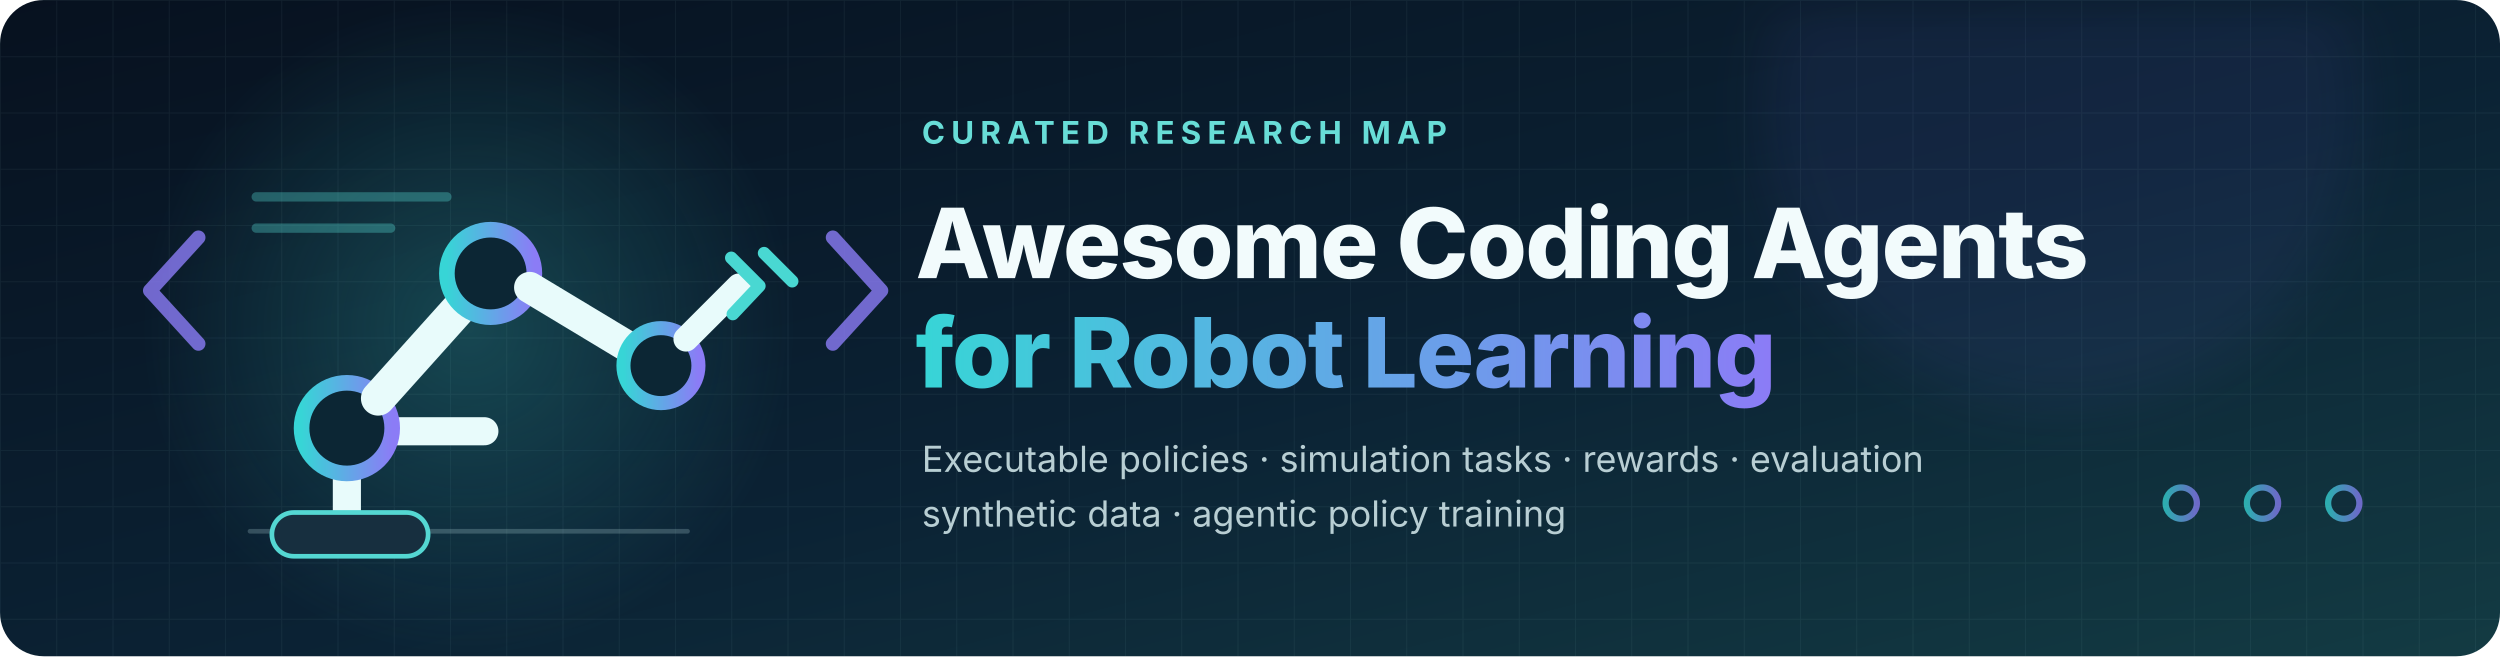
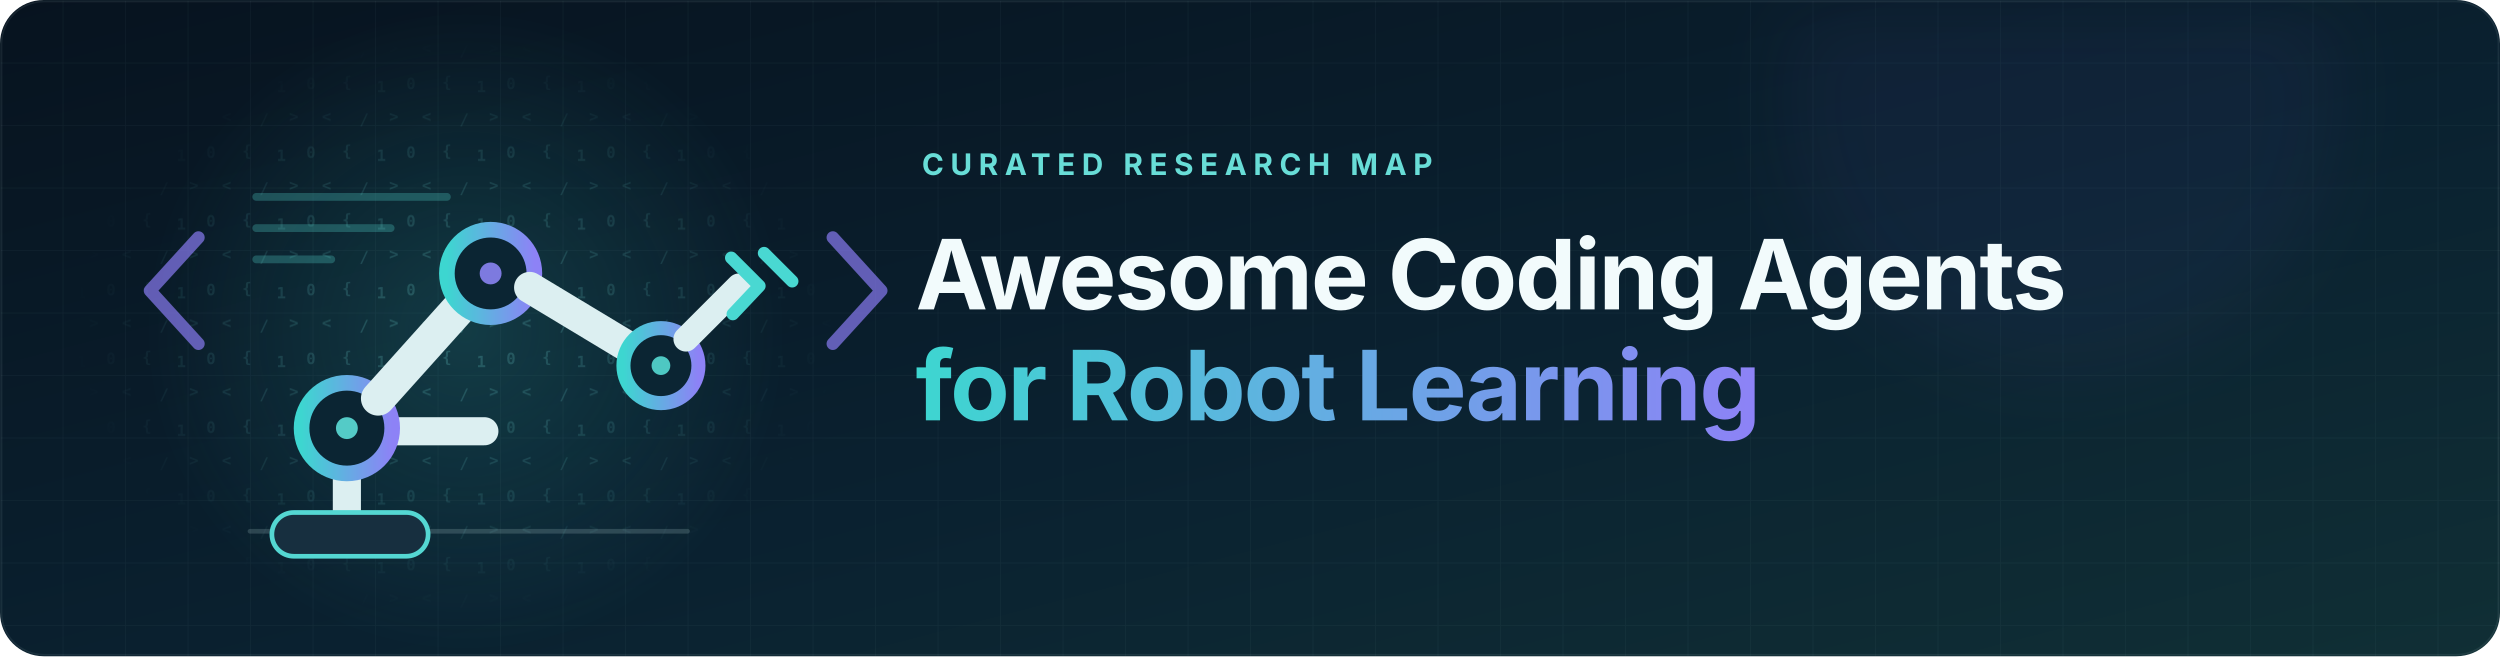
<svg xmlns="http://www.w3.org/2000/svg" viewBox="0 0 1600 420" role="img" aria-labelledby="title desc">
  <defs>
    <linearGradient id="bg" x1="0" y1="0" x2="1" y2="1">
-       <stop offset="0" stop-color="#07111f" />
-       <stop offset="0.55" stop-color="#0b2234" />
-       <stop offset="1" stop-color="#133b43" />
+       <stop offset="0" stop-color="#07131f" />
+       <stop offset="0.56" stop-color="#0a2130" />
+       <stop offset="1" stop-color="#102f35" />
    </linearGradient>
    <linearGradient id="accent" x1="0" y1="0" x2="1" y2="0">
-       <stop offset="0" stop-color="#37d5d6" />
-       <stop offset="1" stop-color="#8b7cf6" />
+       <stop offset="0" stop-color="#3dd6d0" />
+       <stop offset="1" stop-color="#8d82f6" />
    </linearGradient>
    <radialGradient id="glow" cx="50%" cy="50%" r="50%">
-       <stop offset="0" stop-color="#43e0d4" stop-opacity="0.22" />
+       <stop offset="0" stop-color="#43e0d4" stop-opacity="0.16" />
      <stop offset="1" stop-color="#43e0d4" stop-opacity="0" />
    </radialGradient>
-     <pattern id="grid" width="36" height="36" patternUnits="userSpaceOnUse">
-       <path d="M36 0H0V36" fill="none" stroke="#9fd8dc" stroke-opacity="0.07" stroke-width="1" />
+     <radialGradient id="asciiFade" cx="50%" cy="50%" r="50%">
+       <stop offset="0" stop-color="#fff" stop-opacity="0.82" />
+       <stop offset="0.64" stop-color="#fff" stop-opacity="0.38" />
+       <stop offset="1" stop-color="#fff" stop-opacity="0" />
+     </radialGradient>
+     <pattern id="grid" width="40" height="40" patternUnits="userSpaceOnUse">
+       <path d="M40 0H0V40" fill="none" stroke="#b5e1e3" stroke-opacity="0.045" stroke-width="1" />
    </pattern>
-     <filter id="soft" x="-30%" y="-30%" width="160%" height="160%">
-       <feGaussianBlur stdDeviation="18" />
+     <pattern id="ascii" width="64" height="44" patternUnits="userSpaceOnUse">
+       <g fill="#70d8d6" font-family="ui-monospace, SFMono-Regular, Menlo, Monaco, Consolas, monospace" font-size="10" font-weight="600">
+         <text x="4" y="13">0</text>
+         <text x="27" y="12">{</text>
+         <text x="49" y="15">1</text>
+         <text x="14" y="34">&lt;</text>
+         <text x="38" y="36">/</text>
+         <text x="57" y="34">&gt;</text>
+       </g>
+     </pattern>
+     <mask id="asciiMask">
+       <rect width="1600" height="420" fill="#000" />
+       <ellipse cx="292" cy="210" rx="244" ry="184" fill="url(#asciiFade)" />
+     </mask>
+     <filter id="soft" x="-40%" y="-40%" width="180%" height="180%">
+       <feGaussianBlur stdDeviation="24" />
    </filter>
  </defs>
  <rect width="1600" height="420" rx="28" fill="url(#bg)" />
  <rect width="1600" height="420" rx="28" fill="url(#grid)" />
-   <circle cx="300" cy="210" r="210" fill="url(#glow)" />
-   <circle cx="1320" cy="70" r="190" fill="#7768e8" opacity="0.08" filter="url(#soft)" />
+   <rect x="1" y="1" width="1598" height="418" rx="27" fill="none" stroke="#d8f3f4" stroke-opacity="0.08" />
+   <circle cx="298" cy="212" r="205" fill="url(#glow)" />
+   <circle cx="1320" cy="62" r="176" fill="#796de5" opacity="0.055" filter="url(#soft)" />
+   <rect x="46" y="22" width="500" height="376" fill="url(#ascii)" opacity="0.29" mask="url(#asciiMask)" />
  <g transform="translate(92 54)" fill="none" stroke-linecap="round" stroke-linejoin="round">
-     <path d="M68 286h280" stroke="#bddde1" stroke-opacity="0.24" stroke-width="3" />
-     <path d="M130 276v-54h88" stroke="#e8fbfb" stroke-width="18" />
-     <circle cx="130" cy="220" r="29" fill="#0c2634" stroke="url(#accent)" stroke-width="10" />
-     <path d="M150 201l70-78" stroke="#e8fbfb" stroke-width="22" />
-     <circle cx="222" cy="121" r="28" fill="#0c2634" stroke="url(#accent)" stroke-width="10" />
-     <path d="M247 130l78 47" stroke="#e8fbfb" stroke-width="20" />
-     <circle cx="331" cy="180" r="24" fill="#0c2634" stroke="url(#accent)" stroke-width="9" />
-     <path d="M347 163l34-34" stroke="#e8fbfb" stroke-width="16" />
+     <path d="M68 286h280" stroke="#bddde1" stroke-opacity="0.19" stroke-width="3" />
+     <path d="M130 276v-54h88" stroke="#dceff1" stroke-width="18" />
+     <circle cx="130" cy="220" r="29" fill="#0b2533" stroke="url(#accent)" stroke-width="10" />
+     <circle cx="130" cy="220" r="7" fill="#5cddd7" stroke="none" opacity="0.9" />
+     <path d="M150 201l70-78" stroke="#dceff1" stroke-width="22" />
+     <circle cx="222" cy="121" r="28" fill="#0b2533" stroke="url(#accent)" stroke-width="10" />
+     <circle cx="222" cy="121" r="7" fill="#8a83f2" stroke="none" opacity="0.9" />
+     <path d="M247 130l78 47" stroke="#dceff1" stroke-width="20" />
+     <circle cx="331" cy="180" r="24" fill="#0b2533" stroke="url(#accent)" stroke-width="9" />
+     <circle cx="331" cy="180" r="6" fill="#55d9d2" stroke="none" opacity="0.9" />
+     <path d="M347 163l34-34" stroke="#dceff1" stroke-width="16" />
    <path d="M376 111l18 18-17 18M397 108l18 18" stroke="#49d8d2" stroke-width="8" />
    <rect x="82" y="274" width="100" height="28" rx="14" fill="#172f3f" stroke="#54d7d2" stroke-width="3" />
-     <path d="M35 98L4 132l31 34M441 98l31 34-31 34" stroke="#8b7cf6" stroke-width="9" opacity="0.8" />
-     <path d="M72 72h122M72 92h86" stroke="#55d9d2" stroke-width="6" opacity="0.34" />
+     <path d="M35 98L4 132l31 34M441 98l31 34-31 34" stroke="#8b7cf6" stroke-width="8" opacity="0.68" />
+     <path d="M72 72h122M72 92h86M72 112h48" stroke="#55d9d2" stroke-width="5" opacity="0.27" />
  </g>
  <g font-family="Inter, ui-sans-serif, system-ui, -apple-system, BlinkMacSystemFont, 'Segoe UI', sans-serif">
-     <text x="590" y="92" fill="#68ddd7" font-size="20" font-weight="700" letter-spacing="4">CURATED RESEARCH MAP</text>
-     <text x="586" y="178" fill="#f2fbfc" font-size="62" font-weight="760" letter-spacing="-1">Awesome Coding Agents</text>
-     <text x="586" y="248" fill="url(#accent)" font-size="62" font-weight="760" letter-spacing="-1">for Robot Learning</text>
-     <text x="590" y="302" fill="#b8ced3" font-size="23" font-weight="420">Executable policies · simulation tasks · rewards · evaluation</text>
-     <text x="590" y="337" fill="#b8ced3" font-size="23" font-weight="420">synthetic data · agentic policy training</text>
-   </g>
-   <g transform="translate(1396 322)" fill="none" stroke="url(#accent)" stroke-width="4" opacity="0.75">
-     <circle cx="0" cy="0" r="10" fill="#102c39" />
-     <circle cx="52" cy="0" r="10" fill="#102c39" />
-     <circle cx="104" cy="0" r="10" fill="#102c39" />
-     <path d="M10 0h32M62 0h32" />
+     <text x="590" y="112" fill="#68ddd7" font-size="19" font-weight="700" letter-spacing="4.2">CURATED RESEARCH MAP</text>
+     <text x="586" y="198" fill="#f2fbfc" font-size="62" font-weight="700" letter-spacing="-1.2">Awesome Coding Agents</text>
+     <text x="586" y="269" fill="url(#accent)" font-size="62" font-weight="700" letter-spacing="-1.2">for Robot Learning</text>
  </g>
</svg>
